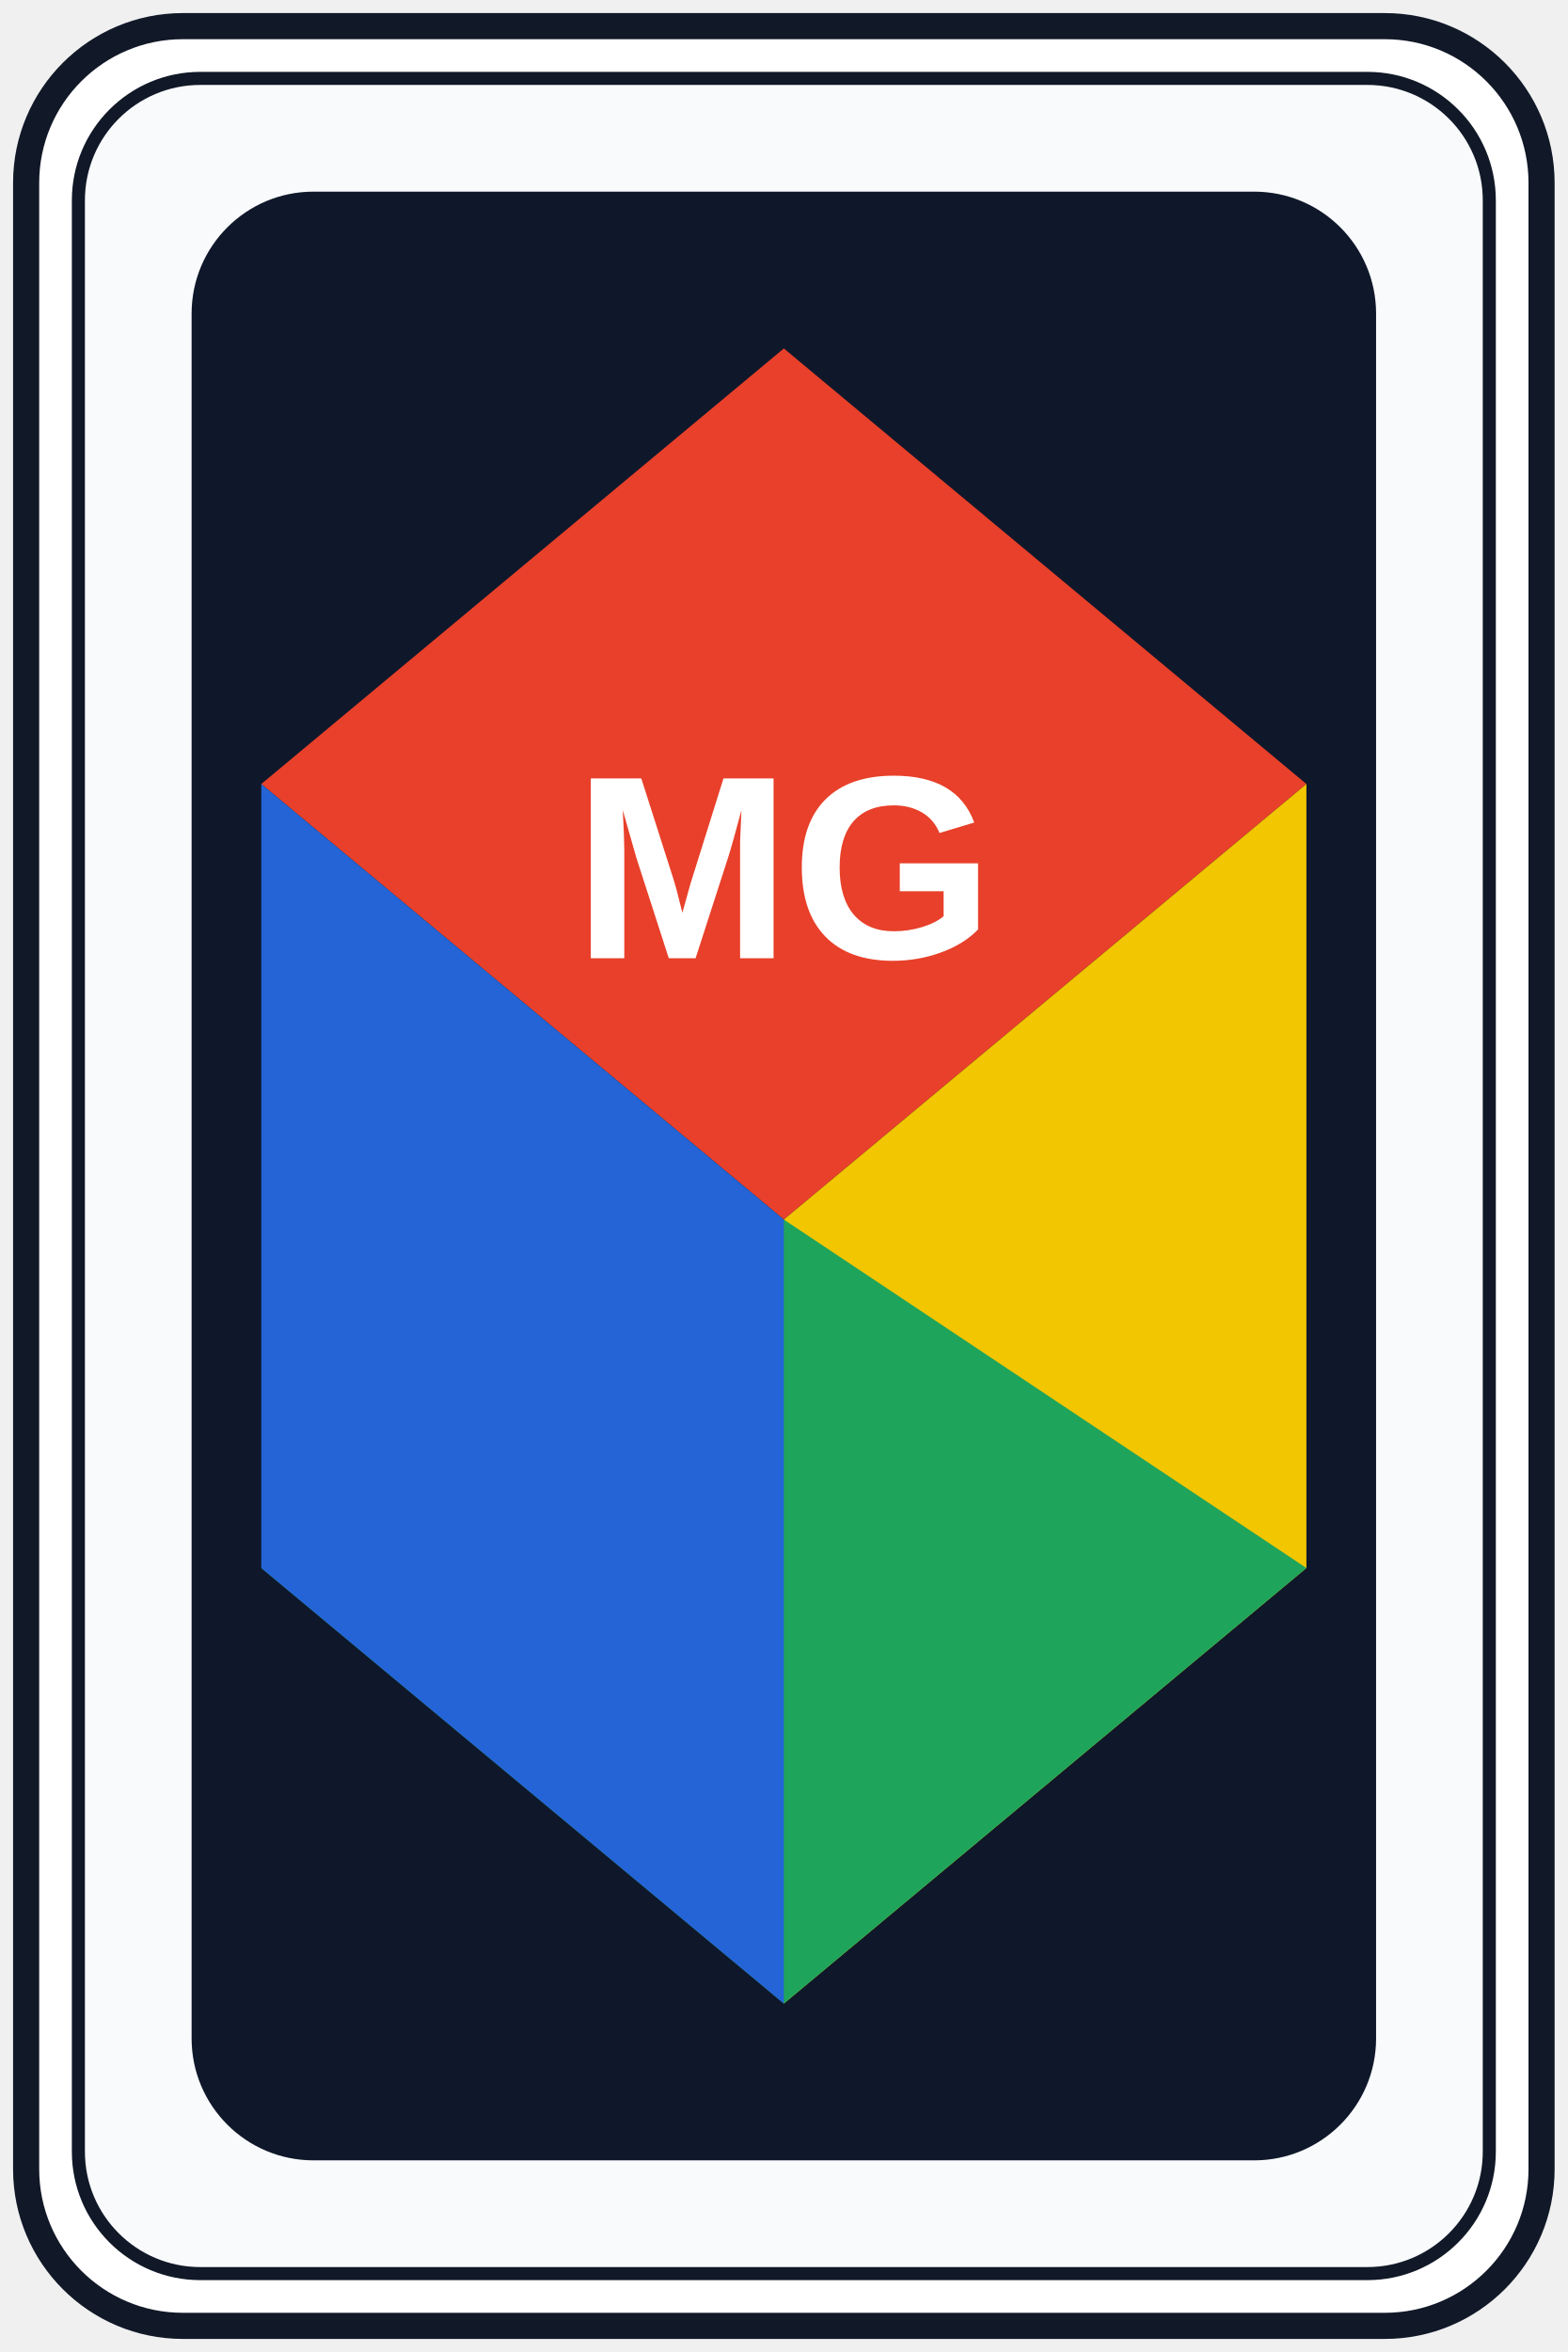
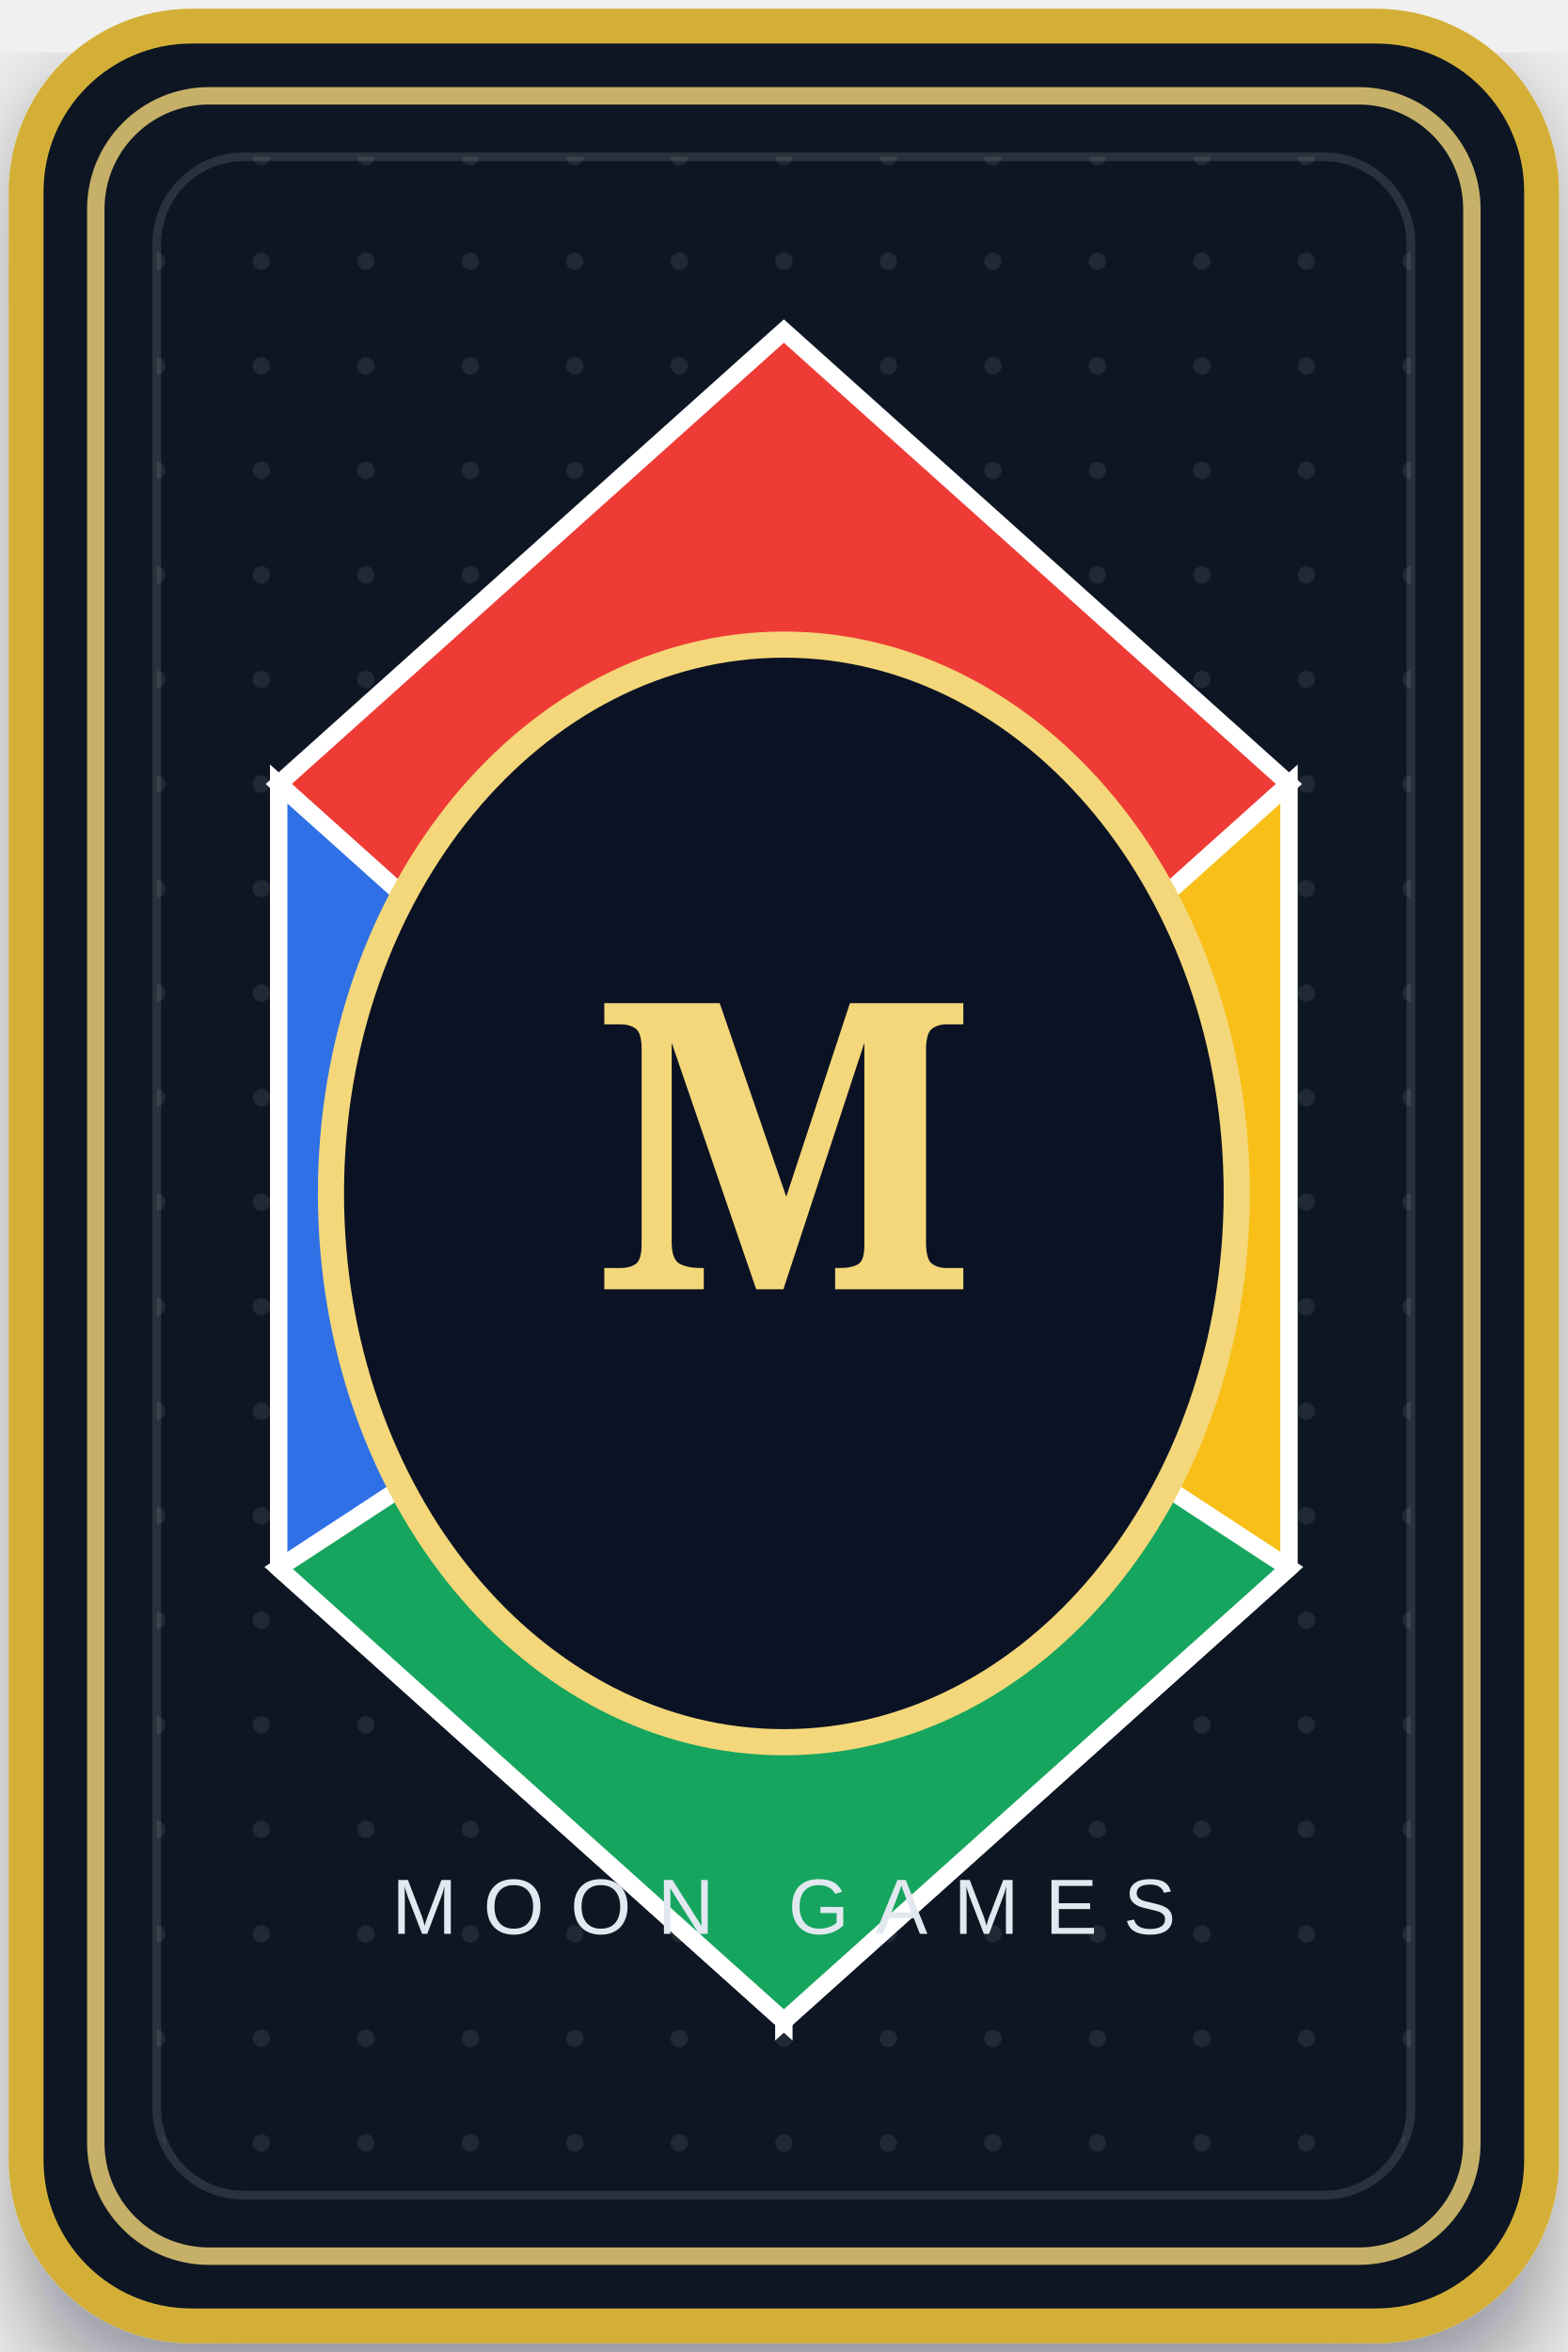
- <svg xmlns="http://www.w3.org/2000/svg" viewBox="0 0 180 270" width="180" height="270" role="img">
-   <rect x="3" y="3" width="174" height="264" rx="18" fill="#ffffff" stroke="#111827" stroke-width="3" />
-   <rect x="9" y="9" width="162" height="252" rx="14" fill="#f8fafc" stroke="#111827" stroke-width="1.5" />
-   <g>
-     <rect x="22" y="22" width="136" height="226" rx="14" fill="#0f172a" />
-     <path d="M90 40 150 90 90 140 30 90Z" fill="#e8402a" />
-     <path d="M150 90 150 180 90 230 90 140Z" fill="#f2c600" />
-     <path d="M90 140 150 180 90 230 30 180Z" fill="#1fa45b" />
-     <path d="M30 90 90 140 90 230 30 180Z" fill="#2464d6" />
-     <text x="90" y="110" text-anchor="middle" font-family="Arial, Helvetica, sans-serif" font-weight="800" font-size="30" fill="#ffffff">MG</text>
-   </g>
+ <svg xmlns="http://www.w3.org/2000/svg" viewBox="0 0 180 270" width="180" height="270" role="img" aria-label="Moon Games card back">
+   <defs>
+     <linearGradient id="paper" x1="0" y1="0" x2="1" y2="1">
+       <stop offset="0" stop-color="#18213a" />
+       <stop offset="0.55" stop-color="#0d1428" />
+       <stop offset="1" stop-color="#070b18" />
+     </linearGradient>
+     <pattern id="weave" width="12" height="12" patternUnits="userSpaceOnUse">
+       <path d="M0 6h12M6 0v12" stroke="#0f172a" stroke-opacity="0.18" stroke-width="1" />
+       <circle cx="6" cy="6" r="1" fill="#ffffff" fill-opacity="0.08" />
+     </pattern>
+     <filter id="lift" x="-25%" y="-25%" width="150%" height="150%">
+       <feDropShadow dx="0" dy="6" stdDeviation="7" flood-color="#020617" flood-opacity="0.45" />
+     </filter>
+   </defs>
+   <rect x="3" y="3" width="174" height="264" rx="19" fill="#0b1224" stroke="#d4af37" stroke-width="4" filter="url(#lift)" />
+   <rect x="11" y="11" width="158" height="248" rx="13" fill="none" stroke="#f4d77a" stroke-opacity="0.8" stroke-width="2" />
+   <rect x="18" y="18" width="144" height="234" rx="10" fill="url(#weave)" stroke="#ffffff" stroke-opacity="0.12" />
+   <path d="M90 38 148 90 90 142 32 90Z" fill="#ef3b36" stroke="#ffffff" stroke-width="2" />
+   <path d="M148 90 148 180 90 232 90 142Z" fill="#f7bf18" stroke="#ffffff" stroke-width="2" />
+   <path d="M90 232 32 180 32 90 90 142Z" fill="#2f70e6" stroke="#ffffff" stroke-width="2" />
+   <path d="M90 142 148 180 90 232 32 180Z" fill="#16a55e" stroke="#ffffff" stroke-width="2" />
+   <ellipse cx="90" cy="137" rx="52" ry="63" fill="#0b1224" stroke="#f4d77a" stroke-width="3" />
+   <text x="90" y="148" text-anchor="middle" font-family="Georgia,serif" font-weight="700" font-size="46" fill="#f4d77a">M</text>
+   <text x="90" y="222" text-anchor="middle" font-family="Arial,Helvetica,sans-serif" font-size="9" letter-spacing="3" fill="#e2e8f0">MOON GAMES</text>
</svg>
